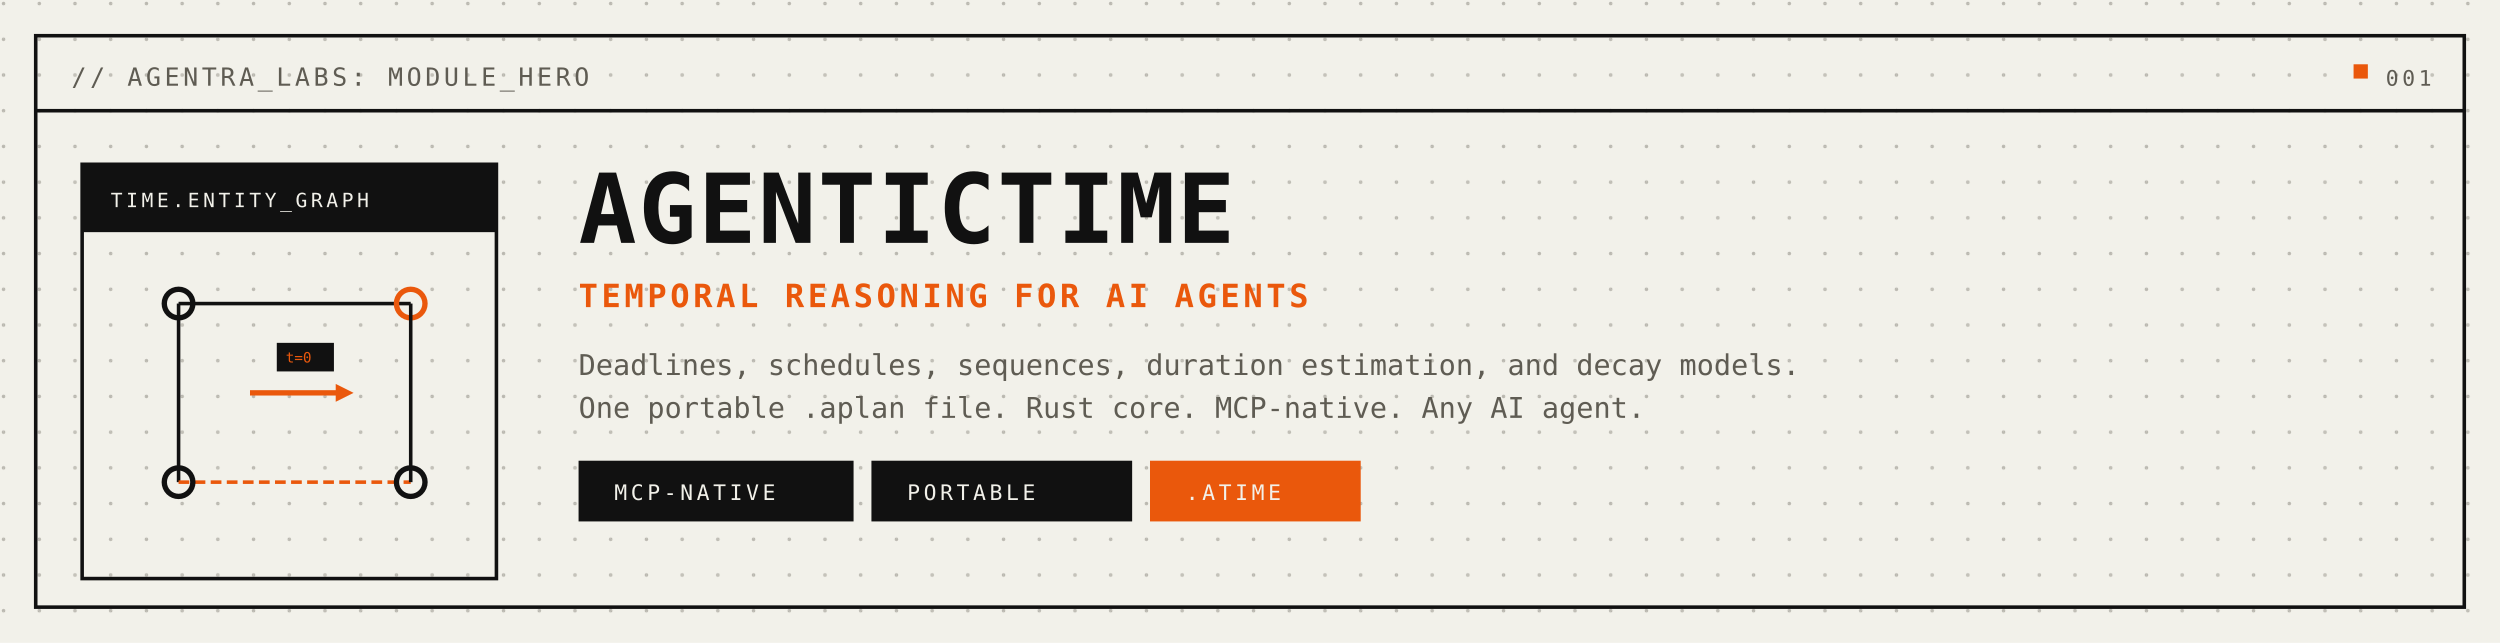
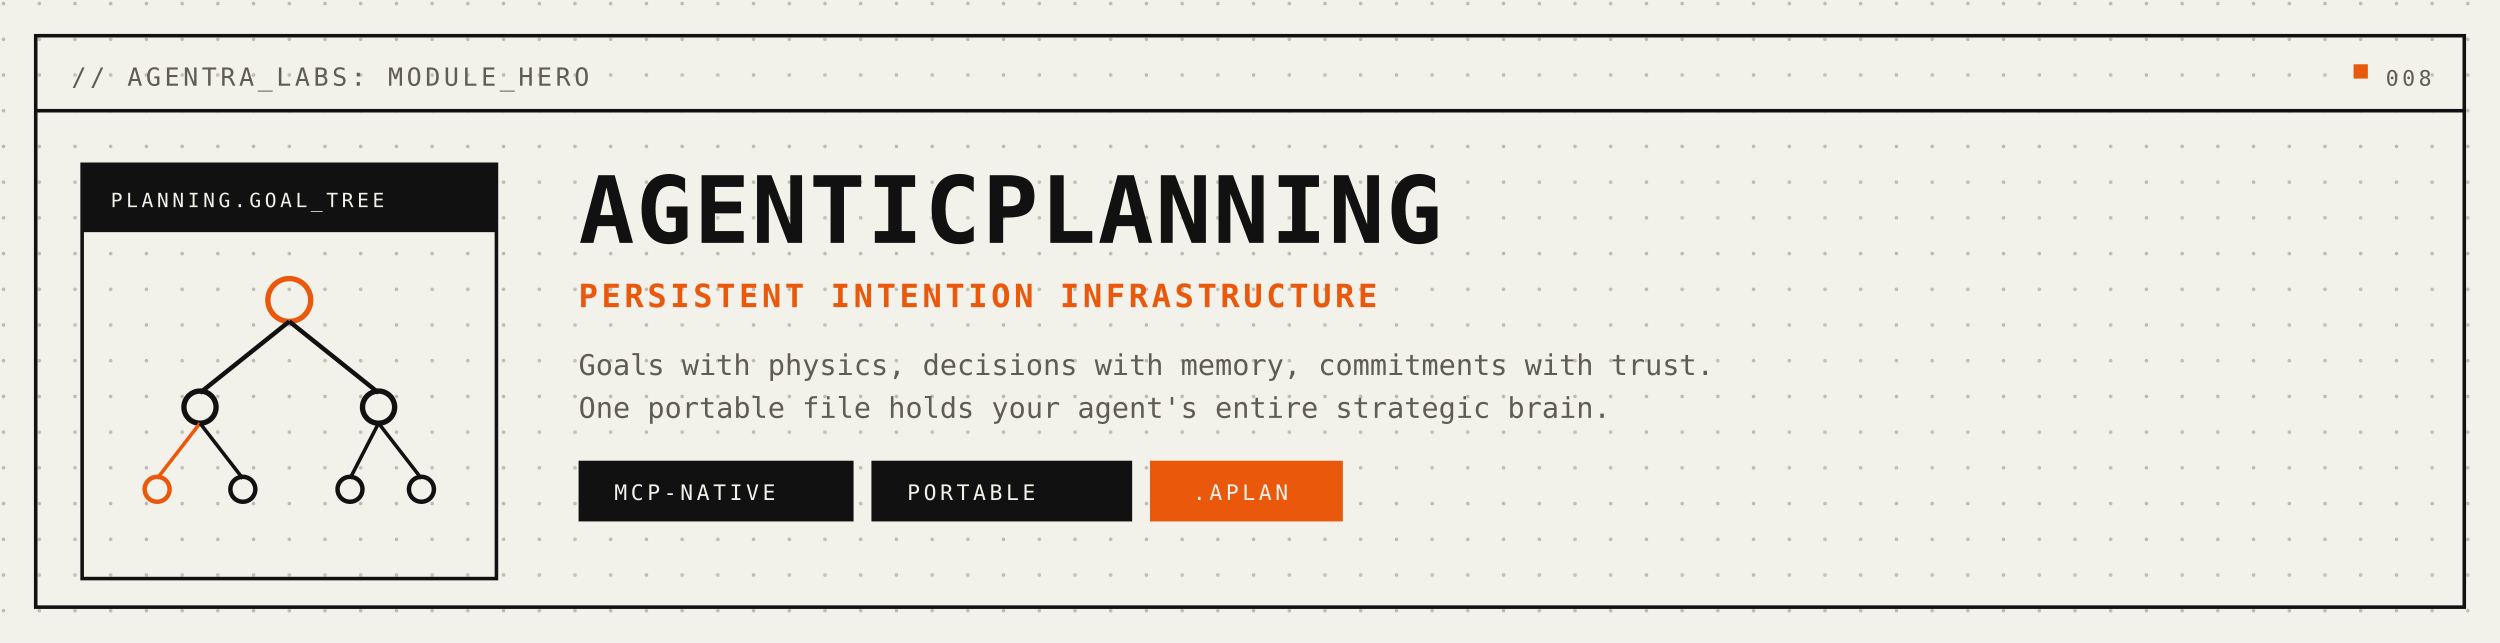
<svg xmlns="http://www.w3.org/2000/svg" viewBox="0 0 1400 360" role="img" aria-label="AgenticPlanning GitHub hero pane">
  <defs>
    <pattern id="grid" width="20" height="20" patternUnits="userSpaceOnUse">
      <circle cx="2" cy="2" r="1" fill="#b8b6ae" />
    </pattern>
  </defs>
  <rect width="1400" height="360" fill="#f2f1ea" />
  <rect width="1400" height="360" fill="url(#grid)" />
  <rect x="20" y="20" width="1360" height="320" fill="none" stroke="#111111" stroke-width="2" />
  <line x1="20" y1="62" x2="1380" y2="62" stroke="#111111" stroke-width="2" />
  <text x="40" y="48" font-family="'JetBrains Mono', monospace" font-size="14" fill="#5f5c53" letter-spacing="2"> // AGENTRA_LABS: MODULE_HERO</text>
  <rect x="1318" y="36" width="8" height="8" fill="#ea580c" />
-   <text x="1336" y="48" font-family="'JetBrains Mono', monospace" font-size="12" fill="#5f5c53" letter-spacing="2">001</text>
+   <text x="1336" y="48" font-family="'JetBrains Mono', monospace" font-size="12" fill="#5f5c53" letter-spacing="2">008</text>
  <rect x="46" y="92" width="232" height="232" fill="none" stroke="#111111" stroke-width="2" />
  <rect x="46" y="92" width="232" height="38" fill="#111111" />
-   <text x="62" y="116" font-family="'JetBrains Mono', monospace" font-size="11" fill="#f2f1ea" letter-spacing="2">TIME.ENTITY_GRAPH</text>
-   <line x1="100" y1="170" x2="230" y2="170" stroke="#111111" stroke-width="2" />
-   <line x1="100" y1="170" x2="100" y2="270" stroke="#111111" stroke-width="2" />
-   <line x1="100" y1="270" x2="230" y2="270" stroke="#ea580c" stroke-width="2" stroke-dasharray="6 3" />
-   <circle cx="100" cy="170" r="8" fill="none" stroke="#111111" stroke-width="3" />
-   <circle cx="230" cy="170" r="8" fill="none" stroke="#ea580c" stroke-width="3" />
-   <circle cx="100" cy="270" r="8" fill="none" stroke="#111111" stroke-width="3" />
-   <circle cx="230" cy="270" r="8" fill="none" stroke="#111111" stroke-width="3" />
-   <line x1="230" y1="170" x2="230" y2="270" stroke="#111111" stroke-width="2" />
-   <line x1="140" y1="220" x2="190" y2="220" stroke="#ea580c" stroke-width="3" />
-   <polygon points="188,215 198,220 188,225" fill="#ea580c" />
-   <rect x="155" y="192" width="32" height="16" fill="#111111" />
-   <text x="160" y="203" font-family="'JetBrains Mono', monospace" font-size="8" fill="#ea580c">t=0</text>
-   <text x="324" y="136" font-family="'JetBrains Mono', monospace" font-size="54" fill="#111111" font-weight="700" letter-spacing="1">AGENTICTIME</text>
-   <text x="324" y="172" font-family="'JetBrains Mono', monospace" font-size="18" fill="#ea580c" font-weight="700" letter-spacing="2">TEMPORAL REASONING FOR AI AGENTS</text>
+   <text x="62" y="116" font-family="'JetBrains Mono', monospace" font-size="11" fill="#f2f1ea" letter-spacing="2">PLANNING.GOAL_TREE</text>
+   <circle cx="162" cy="168" r="12" fill="none" stroke="#ea580c" stroke-width="3" />
+   <line x1="162" y1="180" x2="112" y2="220" stroke="#111111" stroke-width="2.5" />
+   <line x1="162" y1="180" x2="212" y2="220" stroke="#111111" stroke-width="2.5" />
+   <circle cx="112" cy="228" r="9" fill="none" stroke="#111111" stroke-width="3" />
+   <circle cx="212" cy="228" r="9" fill="none" stroke="#111111" stroke-width="3" />
+   <line x1="112" y1="237" x2="88" y2="268" stroke="#ea580c" stroke-width="2" />
+   <line x1="112" y1="237" x2="136" y2="268" stroke="#111111" stroke-width="2" />
+   <line x1="212" y1="237" x2="196" y2="268" stroke="#111111" stroke-width="2" />
+   <line x1="212" y1="237" x2="236" y2="268" stroke="#111111" stroke-width="2" />
+   <circle cx="88" cy="274" r="7" fill="none" stroke="#ea580c" stroke-width="2.5" />
+   <circle cx="136" cy="274" r="7" fill="none" stroke="#111111" stroke-width="2.5" />
+   <circle cx="196" cy="274" r="7" fill="none" stroke="#111111" stroke-width="2.5" />
+   <circle cx="236" cy="274" r="7" fill="none" stroke="#111111" stroke-width="2.5" />
+   <text x="324" y="136" font-family="'JetBrains Mono', monospace" font-size="52" fill="#111111" font-weight="700" letter-spacing="1">AGENTICPLANNING</text>
+   <text x="324" y="172" font-family="'JetBrains Mono', monospace" font-size="18" fill="#ea580c" font-weight="700" letter-spacing="2">PERSISTENT INTENTION INFRASTRUCTURE</text>
  <text x="324" y="210" font-family="'JetBrains Mono', monospace" font-size="16" fill="#5f5c53">
-     Deadlines, schedules, sequences, duration estimation, and decay models.
+     Goals with physics, decisions with memory, commitments with trust.
  </text>
  <text x="324" y="234" font-family="'JetBrains Mono', monospace" font-size="16" fill="#5f5c53">
-     One portable .aplan file. Rust core. MCP-native. Any AI agent.
+     One portable file holds your agent's entire strategic brain.
  </text>
  <rect x="324" y="258" width="154" height="34" fill="#111111" />
  <text x="344" y="280" font-family="'JetBrains Mono', monospace" font-size="12" fill="#f2f1ea" letter-spacing="2">MCP-NATIVE</text>
  <rect x="488" y="258" width="146" height="34" fill="#111111" />
  <text x="508" y="280" font-family="'JetBrains Mono', monospace" font-size="12" fill="#f2f1ea" letter-spacing="2">PORTABLE</text>
-   <rect x="644" y="258" width="118" height="34" fill="#ea580c" />
-   <text x="664" y="280" font-family="'JetBrains Mono', monospace" font-size="12" fill="#f2f1ea" letter-spacing="2">.ATIME</text>
+   <rect x="644" y="258" width="108" height="34" fill="#ea580c" />
+   <text x="668" y="280" font-family="'JetBrains Mono', monospace" font-size="12" fill="#f2f1ea" letter-spacing="2">.APLAN</text>
</svg>
